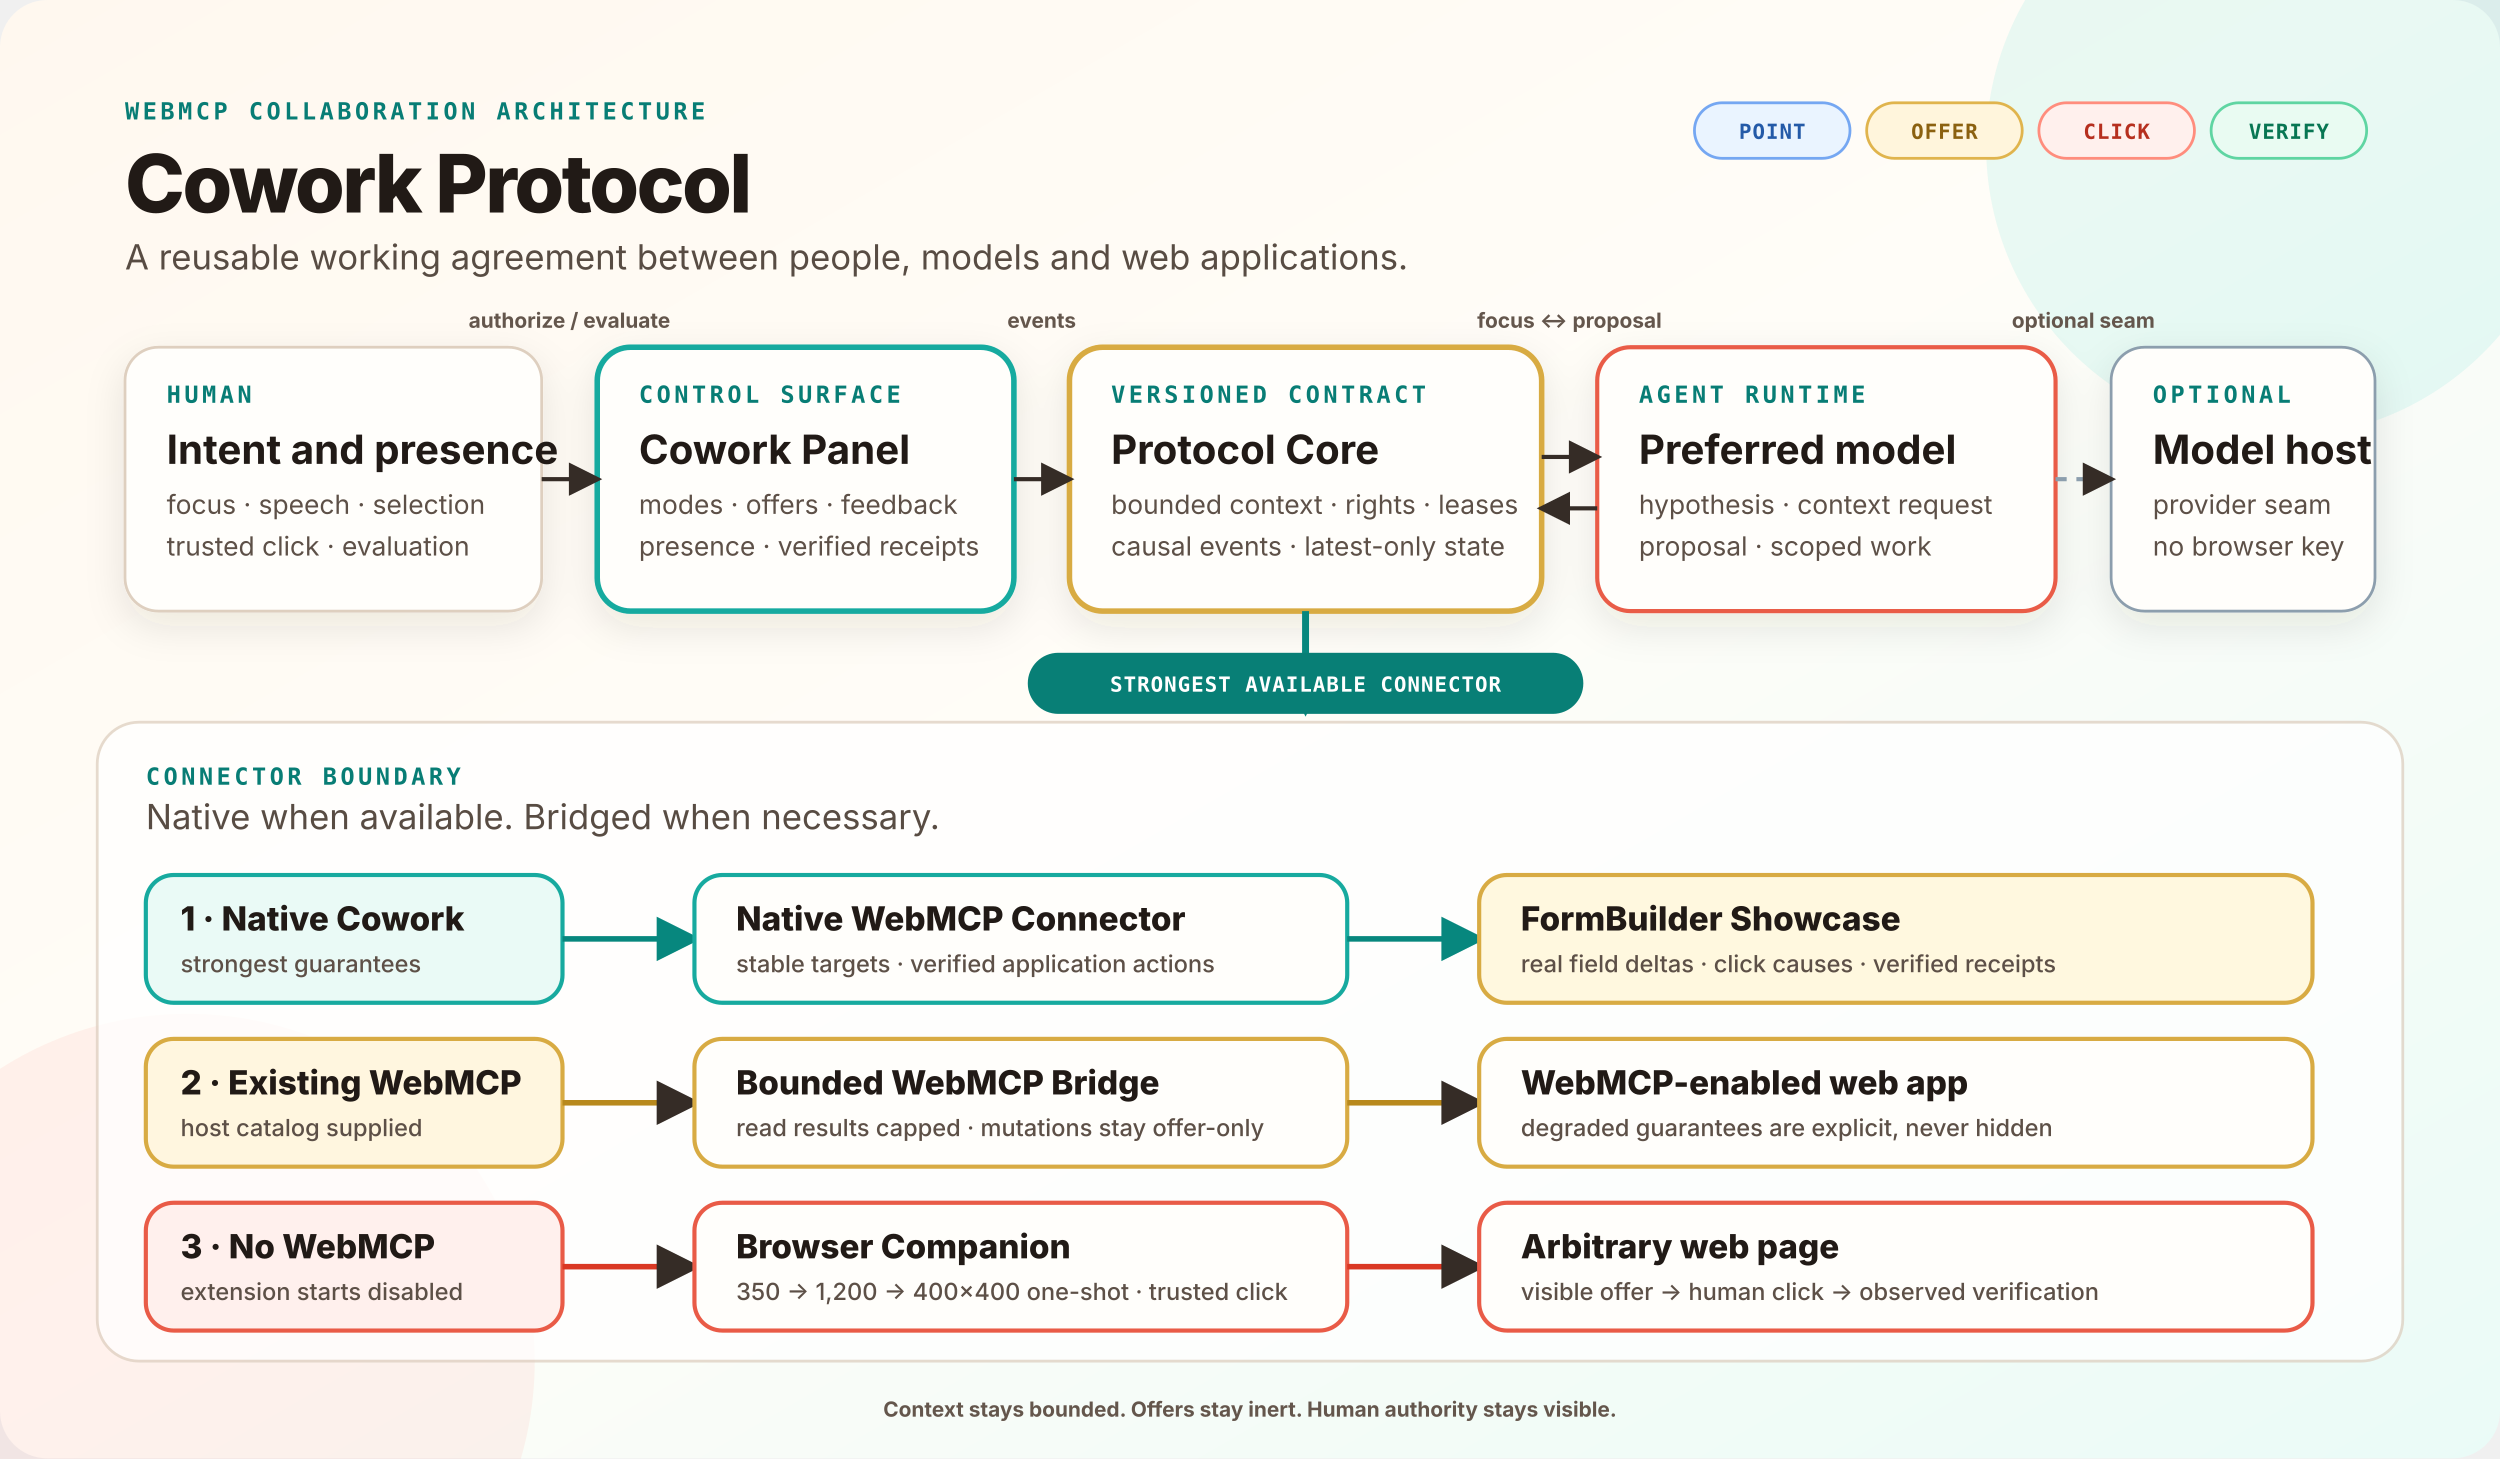
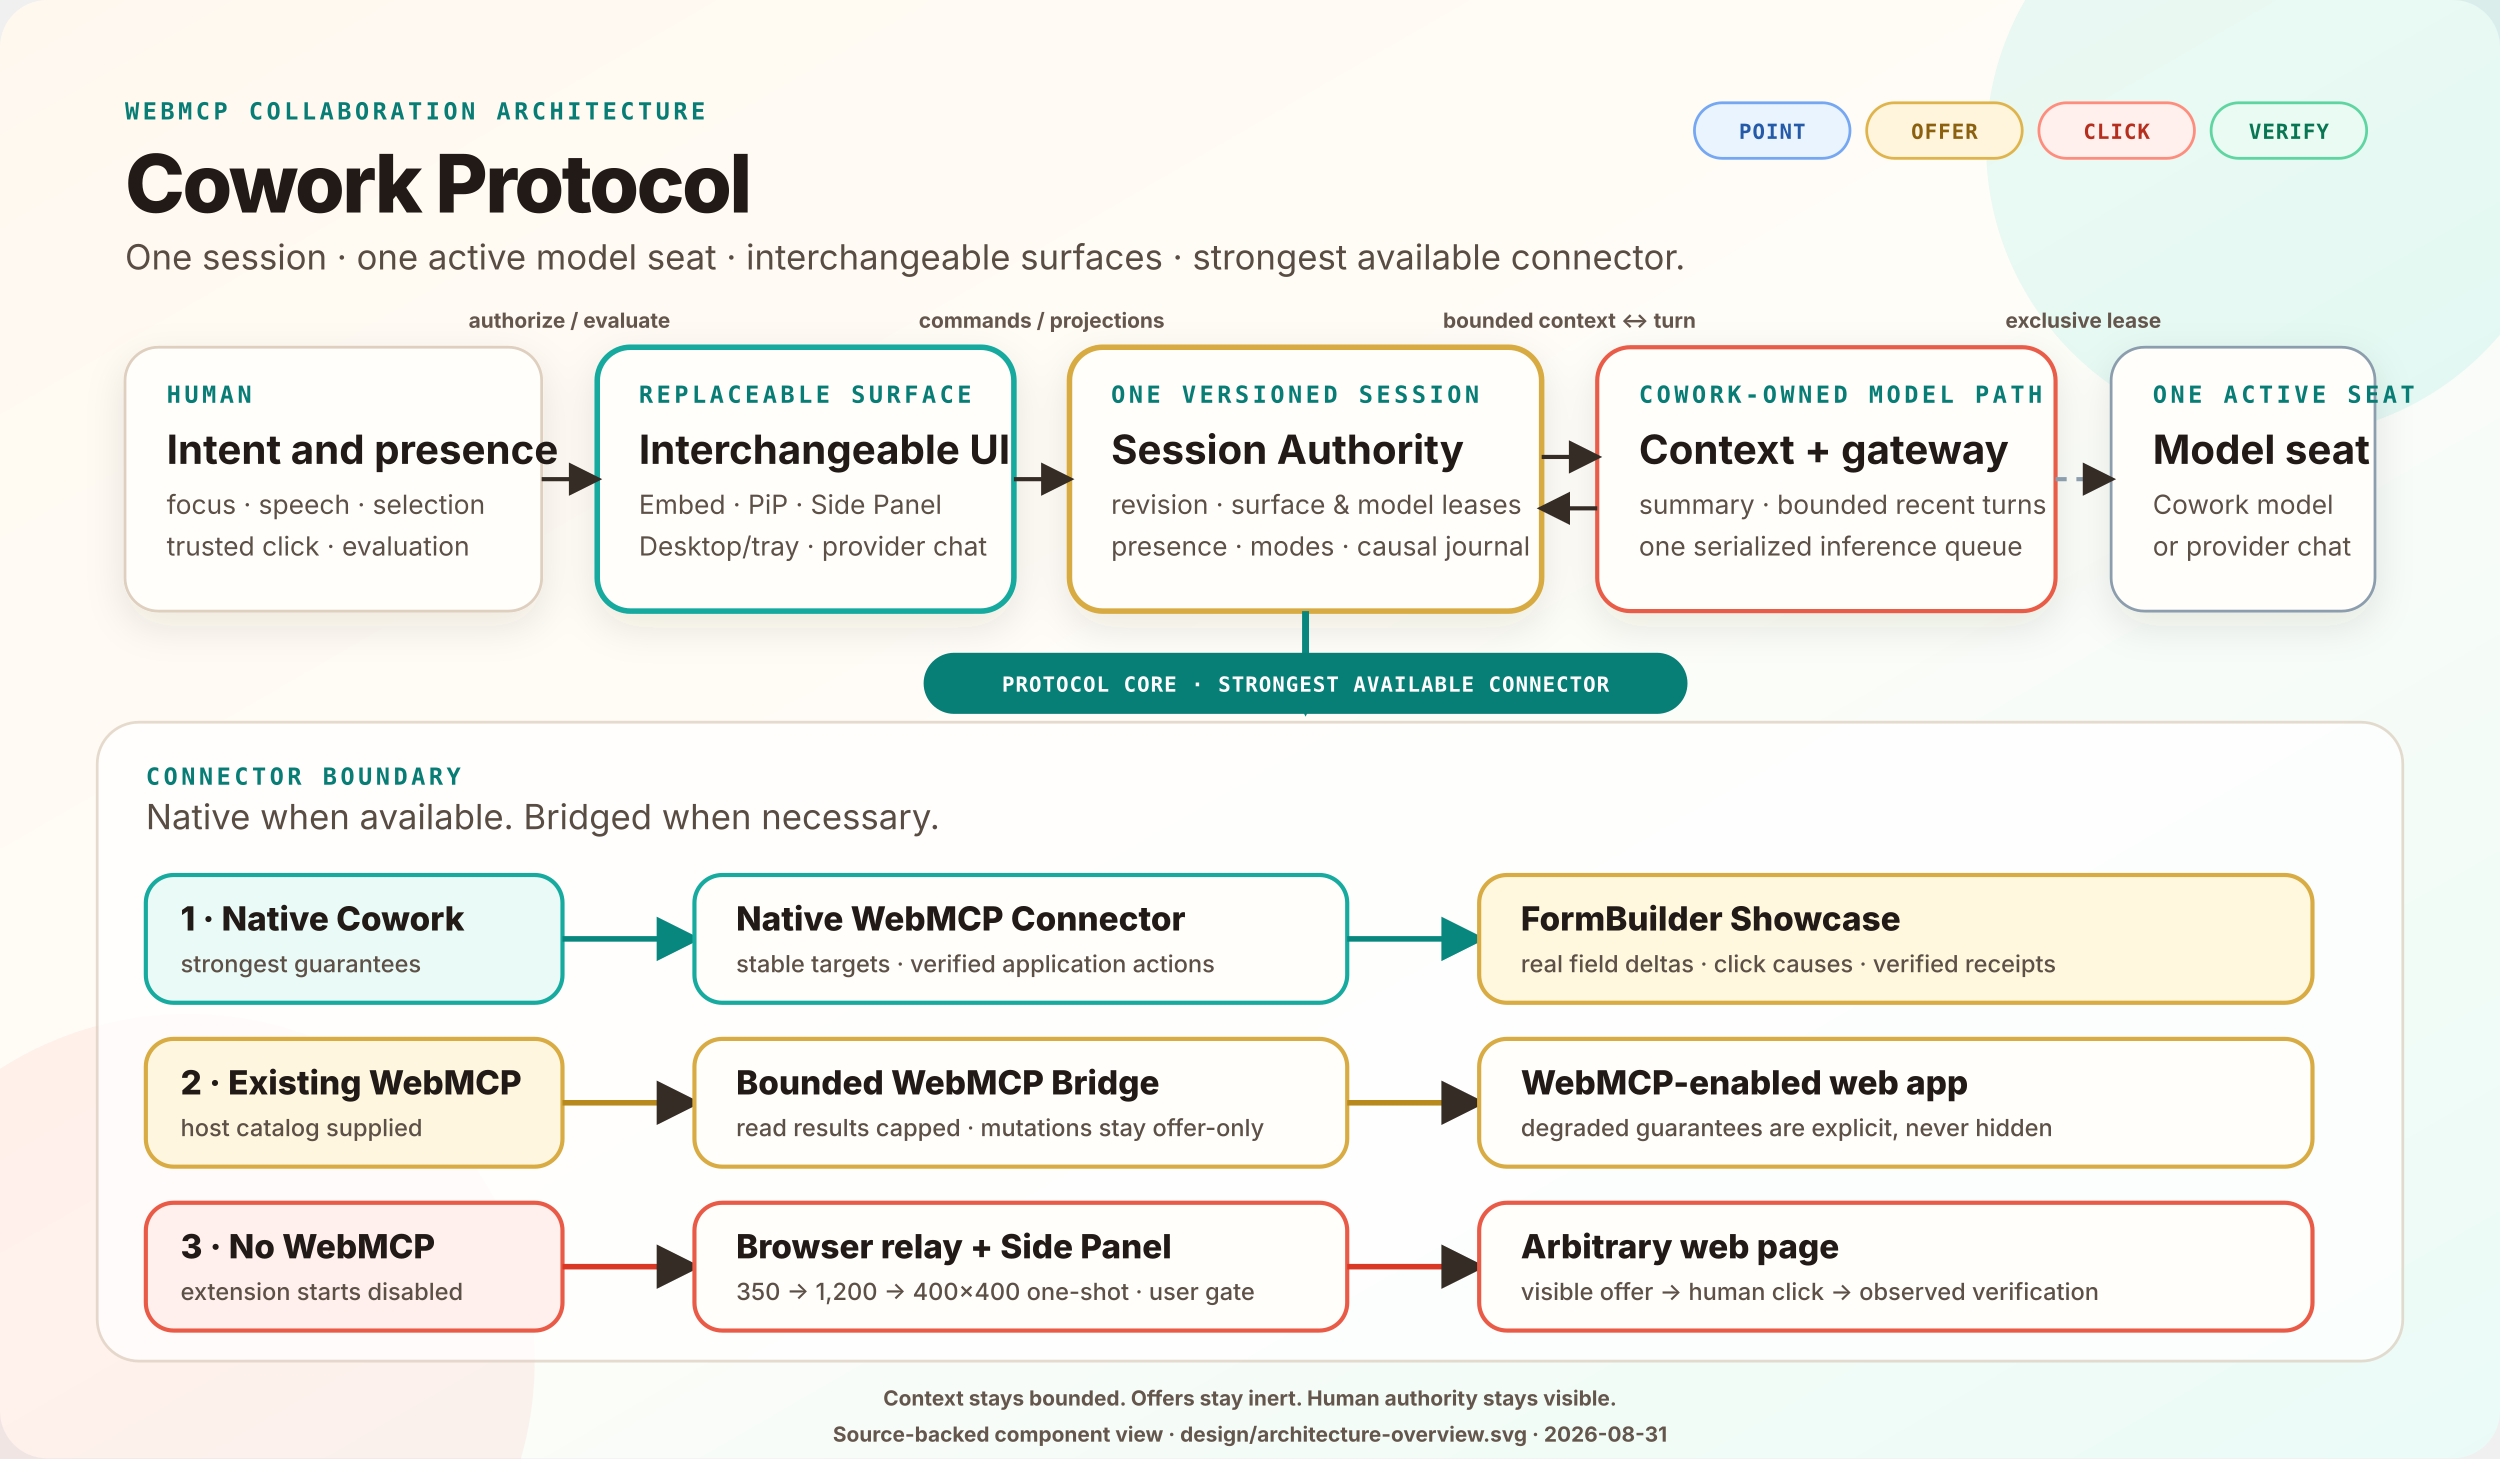
<svg xmlns="http://www.w3.org/2000/svg" width="1800" height="1050" viewBox="0 0 1800 1050" role="img" aria-labelledby="title description">
  <defs>
    <linearGradient id="background" x1="0" y1="0" x2="1" y2="1">
      <stop offset="0" stop-color="#fff8ef" />
      <stop offset="0.48" stop-color="#fffdf8" />
      <stop offset="1" stop-color="#eafbf7" />
    </linearGradient>
    <filter id="shadow" x="-20%" y="-20%" width="140%" height="150%">
      <feDropShadow dx="0" dy="10" stdDeviation="14" flood-color="#392b1f" flood-opacity="0.10" />
    </filter>
    <marker id="arrow-dark" viewBox="0 0 10 10" refX="8.5" refY="5" markerWidth="8" markerHeight="8" orient="auto-start-reverse">
      <path d="M 0 0 L 10 5 L 0 10 z" fill="#352c26" />
    </marker>
    <marker id="arrow-teal" viewBox="0 0 10 10" refX="8.5" refY="5" markerWidth="8" markerHeight="8" orient="auto-start-reverse">
      <path d="M 0 0 L 10 5 L 0 10 z" fill="#07877e" />
    </marker>
    <style>
      .title { font: 800 58px system-ui, -apple-system, "Segoe UI", sans-serif; fill: #211a16; letter-spacing: -1.8px; }
      .subtitle { font: 400 25px system-ui, -apple-system, "Segoe UI", sans-serif; fill: #584c43; }
      .eyebrow { font: 800 17px ui-monospace, "SFMono-Regular", Consolas, monospace; letter-spacing: 2.5px; fill: #087d75; }
      .card-title { font: 750 29px system-ui, -apple-system, "Segoe UI", sans-serif; fill: #211a16; }
      .card-copy { font: 400 19px system-ui, -apple-system, "Segoe UI", sans-serif; fill: #5d5047; }
      .lane-title { font: 800 24px system-ui, -apple-system, "Segoe UI", sans-serif; fill: #211a16; }
      .lane-copy { font: 500 17px system-ui, -apple-system, "Segoe UI", sans-serif; fill: #5d5047; }
      .chip { font: 800 15px ui-monospace, "SFMono-Regular", Consolas, monospace; letter-spacing: 0.7px; }
      .connector-label { font: 700 15px system-ui, -apple-system, "Segoe UI", sans-serif; fill: #64564c; }
    </style>
  </defs>
  <rect width="1800" height="1050" rx="34" fill="url(#background)" />
  <circle cx="1640" cy="105" r="210" fill="#23d2c1" opacity="0.10" />
  <circle cx="135" cy="980" r="250" fill="#ff6b57" opacity="0.08" />
  <text x="90" y="86" class="eyebrow">WEBMCP COLLABORATION ARCHITECTURE</text>
  <text x="90" y="153" class="title">Cowork Protocol</text>
-   <text x="90" y="194" class="subtitle">A reusable working agreement between people, models and web applications.</text>
+   <text x="90" y="194" class="subtitle">One session · one active model seat · interchangeable surfaces · strongest available connector.</text>
  <g transform="translate(1220 74)">
    <rect x="0" y="0" width="112" height="40" rx="20" fill="#eaf4ff" stroke="#75a7f2" stroke-width="2" />
    <text x="56" y="26" text-anchor="middle" class="chip" fill="#245aa8">POINT</text>
    <rect x="124" y="0" width="112" height="40" rx="20" fill="#fff5dc" stroke="#e0b44d" stroke-width="2" />
    <text x="180" y="26" text-anchor="middle" class="chip" fill="#8b6110">OFFER</text>
    <rect x="248" y="0" width="112" height="40" rx="20" fill="#fff0ed" stroke="#ff8d7d" stroke-width="2" />
    <text x="304" y="26" text-anchor="middle" class="chip" fill="#b62f1e">CLICK</text>
    <rect x="372" y="0" width="112" height="40" rx="20" fill="#e9fbf2" stroke="#5fd5a2" stroke-width="2" />
    <text x="428" y="26" text-anchor="middle" class="chip" fill="#087653">VERIFY</text>
  </g>
  <g filter="url(#shadow)">
    <rect x="90" y="250" width="300" height="190" rx="24" fill="#fffefb" stroke="#decfbf" stroke-width="2" />
    <rect x="430" y="250" width="300" height="190" rx="24" fill="#fffefb" stroke="#17aa9f" stroke-width="4" />
    <rect x="770" y="250" width="340" height="190" rx="24" fill="#fffefb" stroke="#d8ab43" stroke-width="4" />
    <rect x="1150" y="250" width="330" height="190" rx="24" fill="#fffefb" stroke="#e95b47" stroke-width="3" />
    <rect x="1520" y="250" width="190" height="190" rx="24" fill="#fffefb" stroke="#8c9ead" stroke-width="2" />
  </g>
  <text x="120" y="290" class="eyebrow">HUMAN</text>
  <text x="120" y="334" class="card-title">Intent and presence</text>
  <text x="120" y="370" class="card-copy">focus · speech · selection</text>
  <text x="120" y="400" class="card-copy">trusted click · evaluation</text>
-   <text x="460" y="290" class="eyebrow">CONTROL SURFACE</text>
-   <text x="460" y="334" class="card-title">Cowork Panel</text>
-   <text x="460" y="370" class="card-copy">modes · offers · feedback</text>
-   <text x="460" y="400" class="card-copy">presence · verified receipts</text>
-   <text x="800" y="290" class="eyebrow">VERSIONED CONTRACT</text>
-   <text x="800" y="334" class="card-title">Protocol Core</text>
-   <text x="800" y="370" class="card-copy">bounded context · rights · leases</text>
-   <text x="800" y="400" class="card-copy">causal events · latest-only state</text>
-   <text x="1180" y="290" class="eyebrow">AGENT RUNTIME</text>
-   <text x="1180" y="334" class="card-title">Preferred model</text>
-   <text x="1180" y="370" class="card-copy">hypothesis · context request</text>
-   <text x="1180" y="400" class="card-copy">proposal · scoped work</text>
-   <text x="1550" y="290" class="eyebrow">OPTIONAL</text>
-   <text x="1550" y="334" class="card-title">Model host</text>
-   <text x="1550" y="370" class="card-copy">provider seam</text>
-   <text x="1550" y="400" class="card-copy">no browser key</text>
+   <text x="460" y="290" class="eyebrow">REPLACEABLE SURFACE</text>
+   <text x="460" y="334" class="card-title">Interchangeable UI</text>
+   <text x="460" y="370" class="card-copy">Embed · PiP · Side Panel</text>
+   <text x="460" y="400" class="card-copy">Desktop/tray · provider chat</text>
+   <text x="800" y="290" class="eyebrow">ONE VERSIONED SESSION</text>
+   <text x="800" y="334" class="card-title">Session Authority</text>
+   <text x="800" y="370" class="card-copy">revision · surface &amp; model leases</text>
+   <text x="800" y="400" class="card-copy">presence · modes · causal journal</text>
+   <text x="1180" y="290" class="eyebrow">COWORK-OWNED MODEL PATH</text>
+   <text x="1180" y="334" class="card-title">Context + gateway</text>
+   <text x="1180" y="370" class="card-copy">summary · bounded recent turns</text>
+   <text x="1180" y="400" class="card-copy">one serialized inference queue</text>
+   <text x="1550" y="290" class="eyebrow">ONE ACTIVE SEAT</text>
+   <text x="1550" y="334" class="card-title">Model seat</text>
+   <text x="1550" y="370" class="card-copy">Cowork model</text>
+   <text x="1550" y="400" class="card-copy">or provider chat</text>
  <path d="M390 345 H430" stroke="#352c26" stroke-width="3" marker-end="url(#arrow-dark)" />
  <text x="410" y="236" text-anchor="middle" class="connector-label">authorize / evaluate</text>
  <path d="M730 345 H770" stroke="#352c26" stroke-width="3" marker-end="url(#arrow-dark)" />
-   <text x="750" y="236" text-anchor="middle" class="connector-label">events</text>
+   <text x="750" y="236" text-anchor="middle" class="connector-label">commands / projections</text>
  <path d="M1110 329 H1150" stroke="#352c26" stroke-width="3" marker-end="url(#arrow-dark)" />
  <path d="M1150 366 H1110" stroke="#352c26" stroke-width="3" marker-end="url(#arrow-dark)" />
-   <text x="1130" y="236" text-anchor="middle" class="connector-label">focus ↔ proposal</text>
+   <text x="1130" y="236" text-anchor="middle" class="connector-label">bounded context ↔ turn</text>
  <path d="M1480 345 H1520" stroke="#8c9ead" stroke-width="3" stroke-dasharray="8 7" marker-end="url(#arrow-dark)" />
-   <text x="1500" y="236" text-anchor="middle" class="connector-label">optional seam</text>
+   <text x="1500" y="236" text-anchor="middle" class="connector-label">exclusive lease</text>
  <path d="M940 440 V510" stroke="#07877e" stroke-width="5" marker-end="url(#arrow-teal)" />
-   <rect x="740" y="470" width="400" height="44" rx="22" fill="#087f76" />
-   <text x="940" y="498" text-anchor="middle" class="chip" fill="#ffffff">STRONGEST AVAILABLE CONNECTOR</text>
+   <rect x="665" y="470" width="550" height="44" rx="22" fill="#087f76" />
+   <text x="940" y="498" text-anchor="middle" class="chip" fill="#ffffff">PROTOCOL CORE · STRONGEST AVAILABLE CONNECTOR</text>
  <rect x="70" y="520" width="1660" height="460" rx="30" fill="#ffffff" opacity="0.74" stroke="#ddcfbf" stroke-width="2" />
  <text x="105" y="565" class="eyebrow">CONNECTOR BOUNDARY</text>
  <text x="105" y="597" class="subtitle">Native when available. Bridged when necessary.</text>
  <rect x="105" y="630" width="300" height="92" rx="20" fill="#eafaf6" stroke="#17aa9f" stroke-width="3" />
  <text x="130" y="670" class="lane-title">1 · Native Cowork</text>
  <text x="130" y="700" class="lane-copy">strongest guarantees</text>
  <path d="M405 676 H500" stroke="#07877e" stroke-width="4" marker-end="url(#arrow-teal)" />
  <rect x="500" y="630" width="470" height="92" rx="20" fill="#fffefb" stroke="#17aa9f" stroke-width="3" />
  <text x="530" y="670" class="lane-title">Native WebMCP Connector</text>
  <text x="530" y="700" class="lane-copy">stable targets · verified application actions</text>
  <path d="M970 676 H1065" stroke="#07877e" stroke-width="4" marker-end="url(#arrow-teal)" />
  <rect x="1065" y="630" width="600" height="92" rx="20" fill="#fff8df" stroke="#d8ab43" stroke-width="3" />
  <text x="1095" y="670" class="lane-title">FormBuilder Showcase</text>
  <text x="1095" y="700" class="lane-copy">real field deltas · click causes · verified receipts</text>
  <rect x="105" y="748" width="300" height="92" rx="20" fill="#fff6df" stroke="#d8ab43" stroke-width="3" />
  <text x="130" y="788" class="lane-title">2 · Existing WebMCP</text>
  <text x="130" y="818" class="lane-copy">host catalog supplied</text>
  <path d="M405 794 H500" stroke="#b8891d" stroke-width="4" marker-end="url(#arrow-dark)" />
  <rect x="500" y="748" width="470" height="92" rx="20" fill="#fffefb" stroke="#d8ab43" stroke-width="3" />
  <text x="530" y="788" class="lane-title">Bounded WebMCP Bridge</text>
  <text x="530" y="818" class="lane-copy">read results capped · mutations stay offer-only</text>
  <path d="M970 794 H1065" stroke="#b8891d" stroke-width="4" marker-end="url(#arrow-dark)" />
  <rect x="1065" y="748" width="600" height="92" rx="20" fill="#fffefb" stroke="#d8ab43" stroke-width="3" />
  <text x="1095" y="788" class="lane-title">WebMCP-enabled web app</text>
  <text x="1095" y="818" class="lane-copy">degraded guarantees are explicit, never hidden</text>
  <rect x="105" y="866" width="300" height="92" rx="20" fill="#fff0ed" stroke="#e95b47" stroke-width="3" />
  <text x="130" y="906" class="lane-title">3 · No WebMCP</text>
  <text x="130" y="936" class="lane-copy">extension starts disabled</text>
  <path d="M405 912 H500" stroke="#da3824" stroke-width="4" marker-end="url(#arrow-dark)" />
  <rect x="500" y="866" width="470" height="92" rx="20" fill="#fffefb" stroke="#e95b47" stroke-width="3" />
-   <text x="530" y="906" class="lane-title">Browser Companion</text>
-   <text x="530" y="936" class="lane-copy">350 → 1,200 → 400×400 one-shot · trusted click</text>
+   <text x="530" y="906" class="lane-title">Browser relay + Side Panel</text>
+   <text x="530" y="936" class="lane-copy">350 → 1,200 → 400×400 one-shot · user gate</text>
  <path d="M970 912 H1065" stroke="#da3824" stroke-width="4" marker-end="url(#arrow-dark)" />
  <rect x="1065" y="866" width="600" height="92" rx="20" fill="#fffefb" stroke="#e95b47" stroke-width="3" />
  <text x="1095" y="906" class="lane-title">Arbitrary web page</text>
  <text x="1095" y="936" class="lane-copy">visible offer → human click → observed verification</text>
-   <text x="900" y="1020" text-anchor="middle" class="connector-label">Context stays bounded. Offers stay inert. Human authority stays visible.</text>
+   <text x="900" y="1012" text-anchor="middle" class="connector-label">Context stays bounded. Offers stay inert. Human authority stays visible.</text>
+   <text x="900" y="1038" text-anchor="middle" class="connector-label">Source-backed component view · design/architecture-overview.svg · 2026-08-31</text>
</svg>
